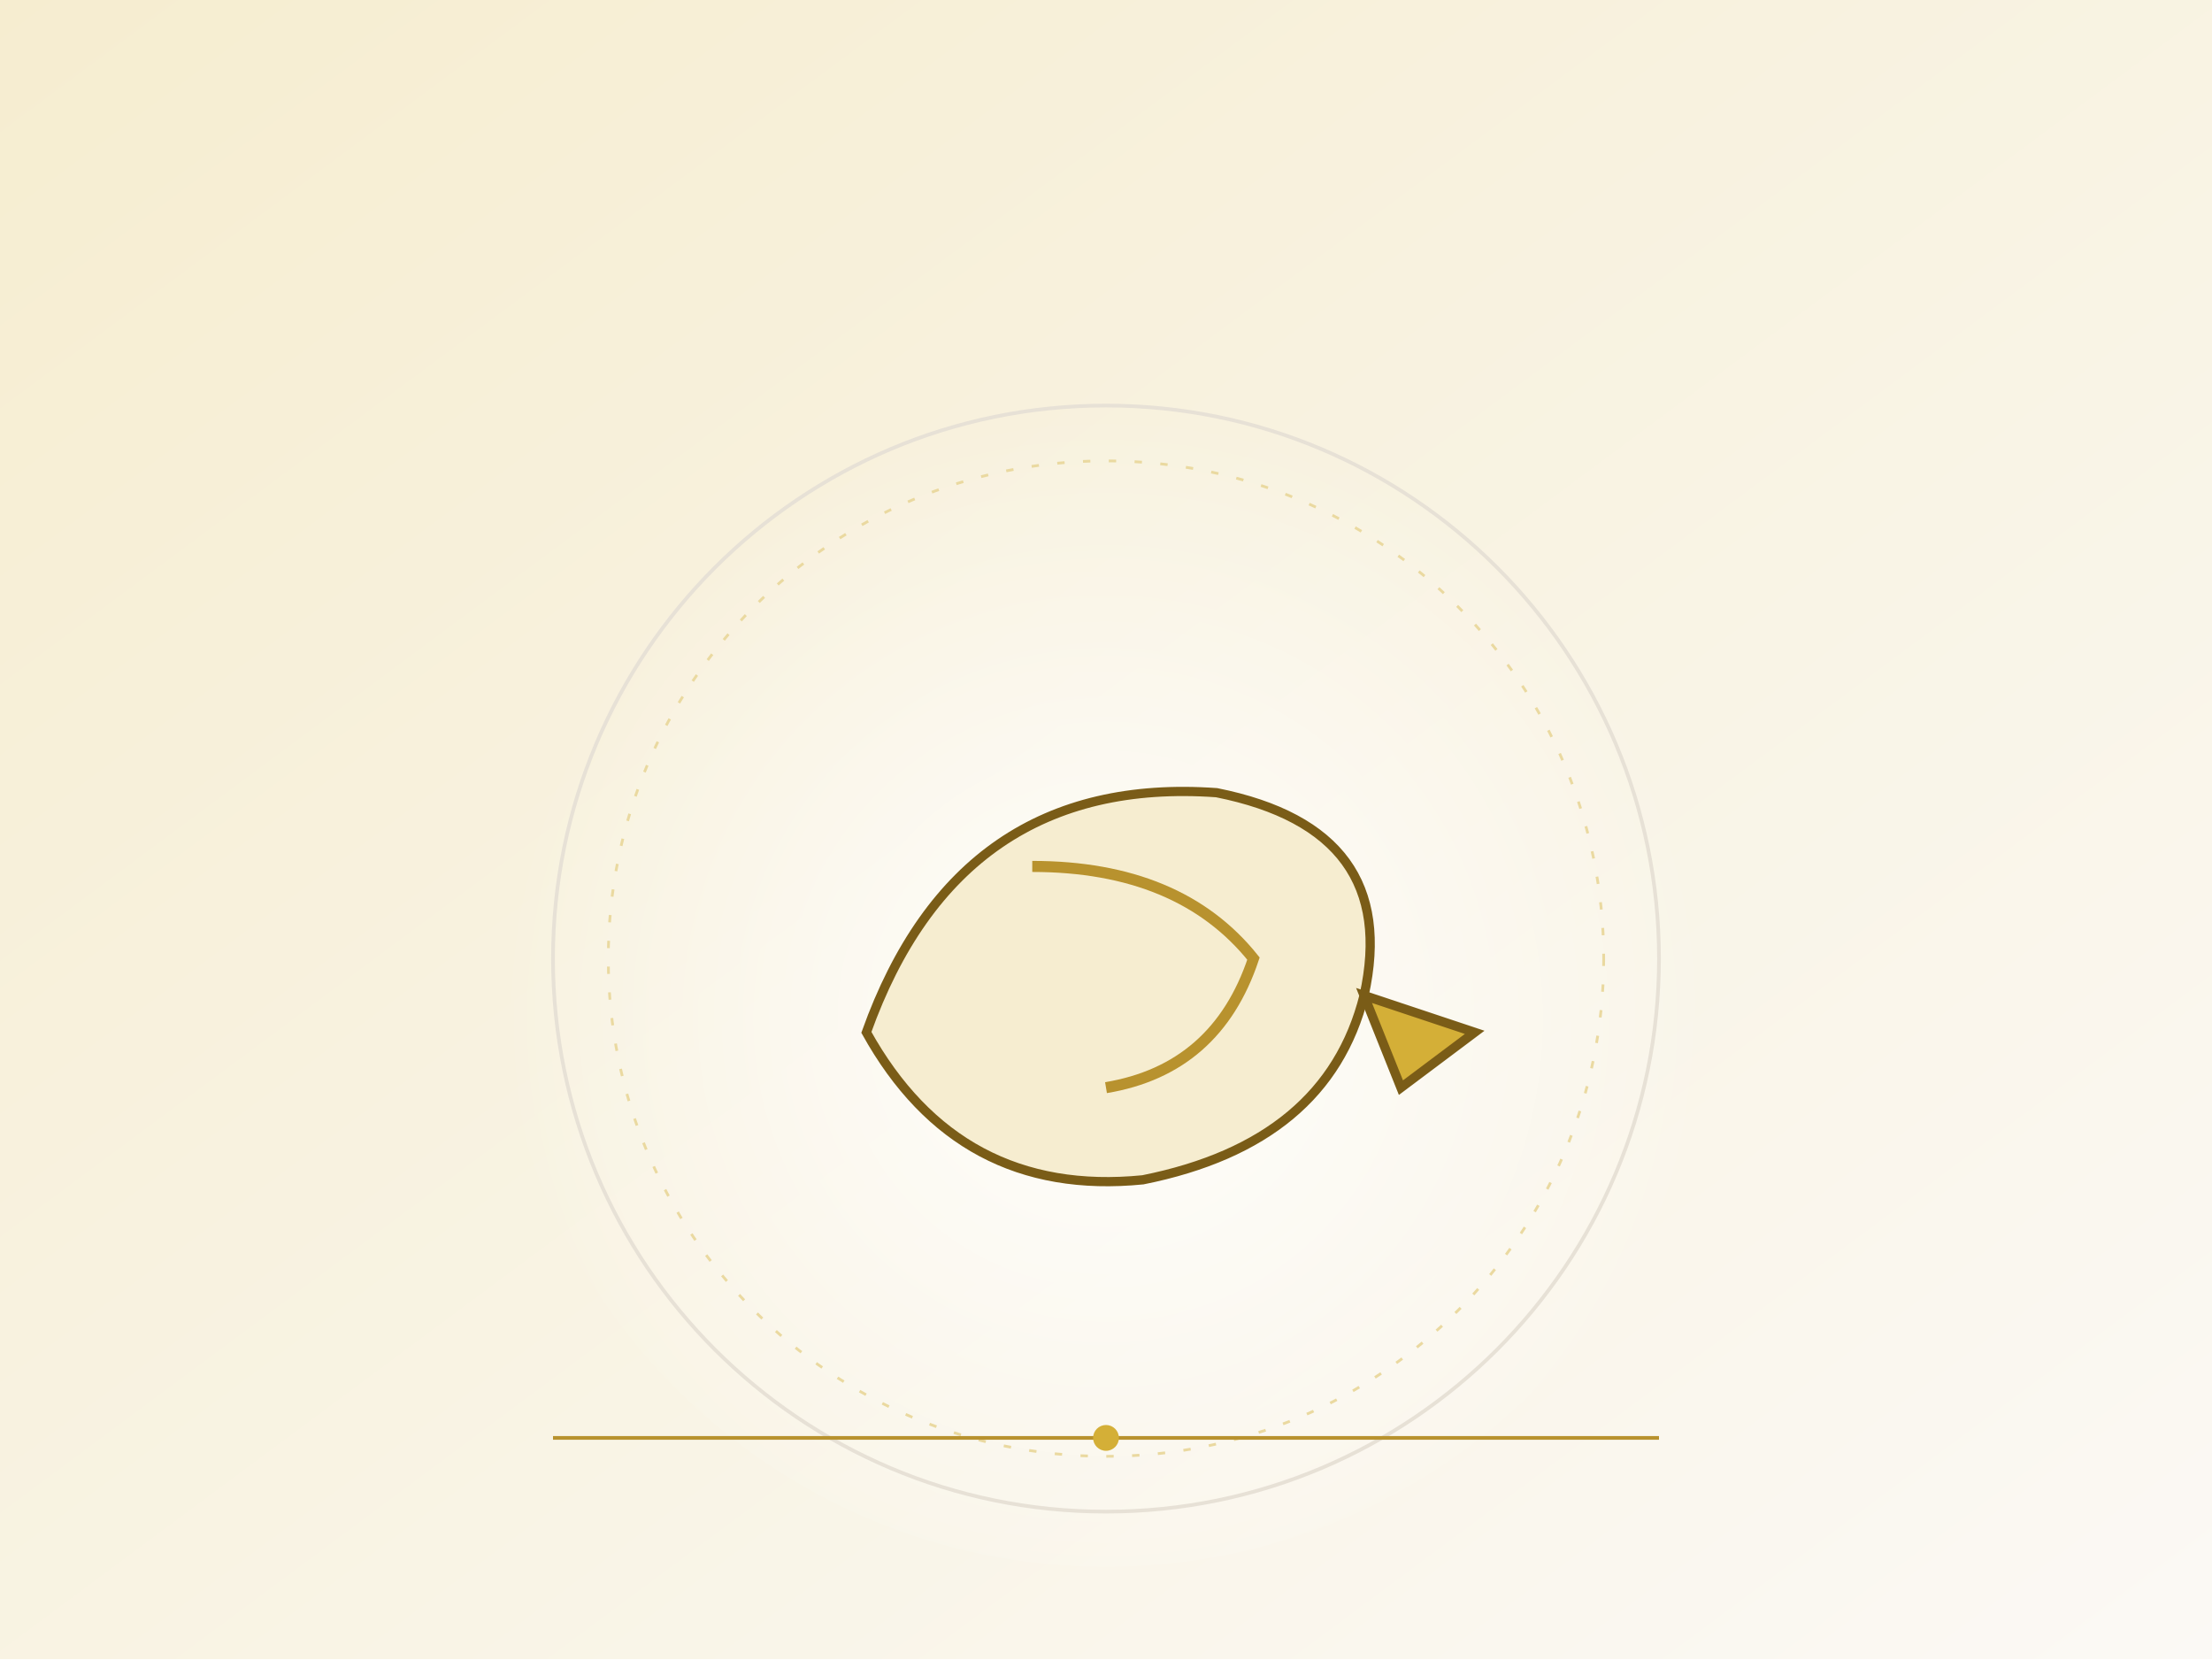
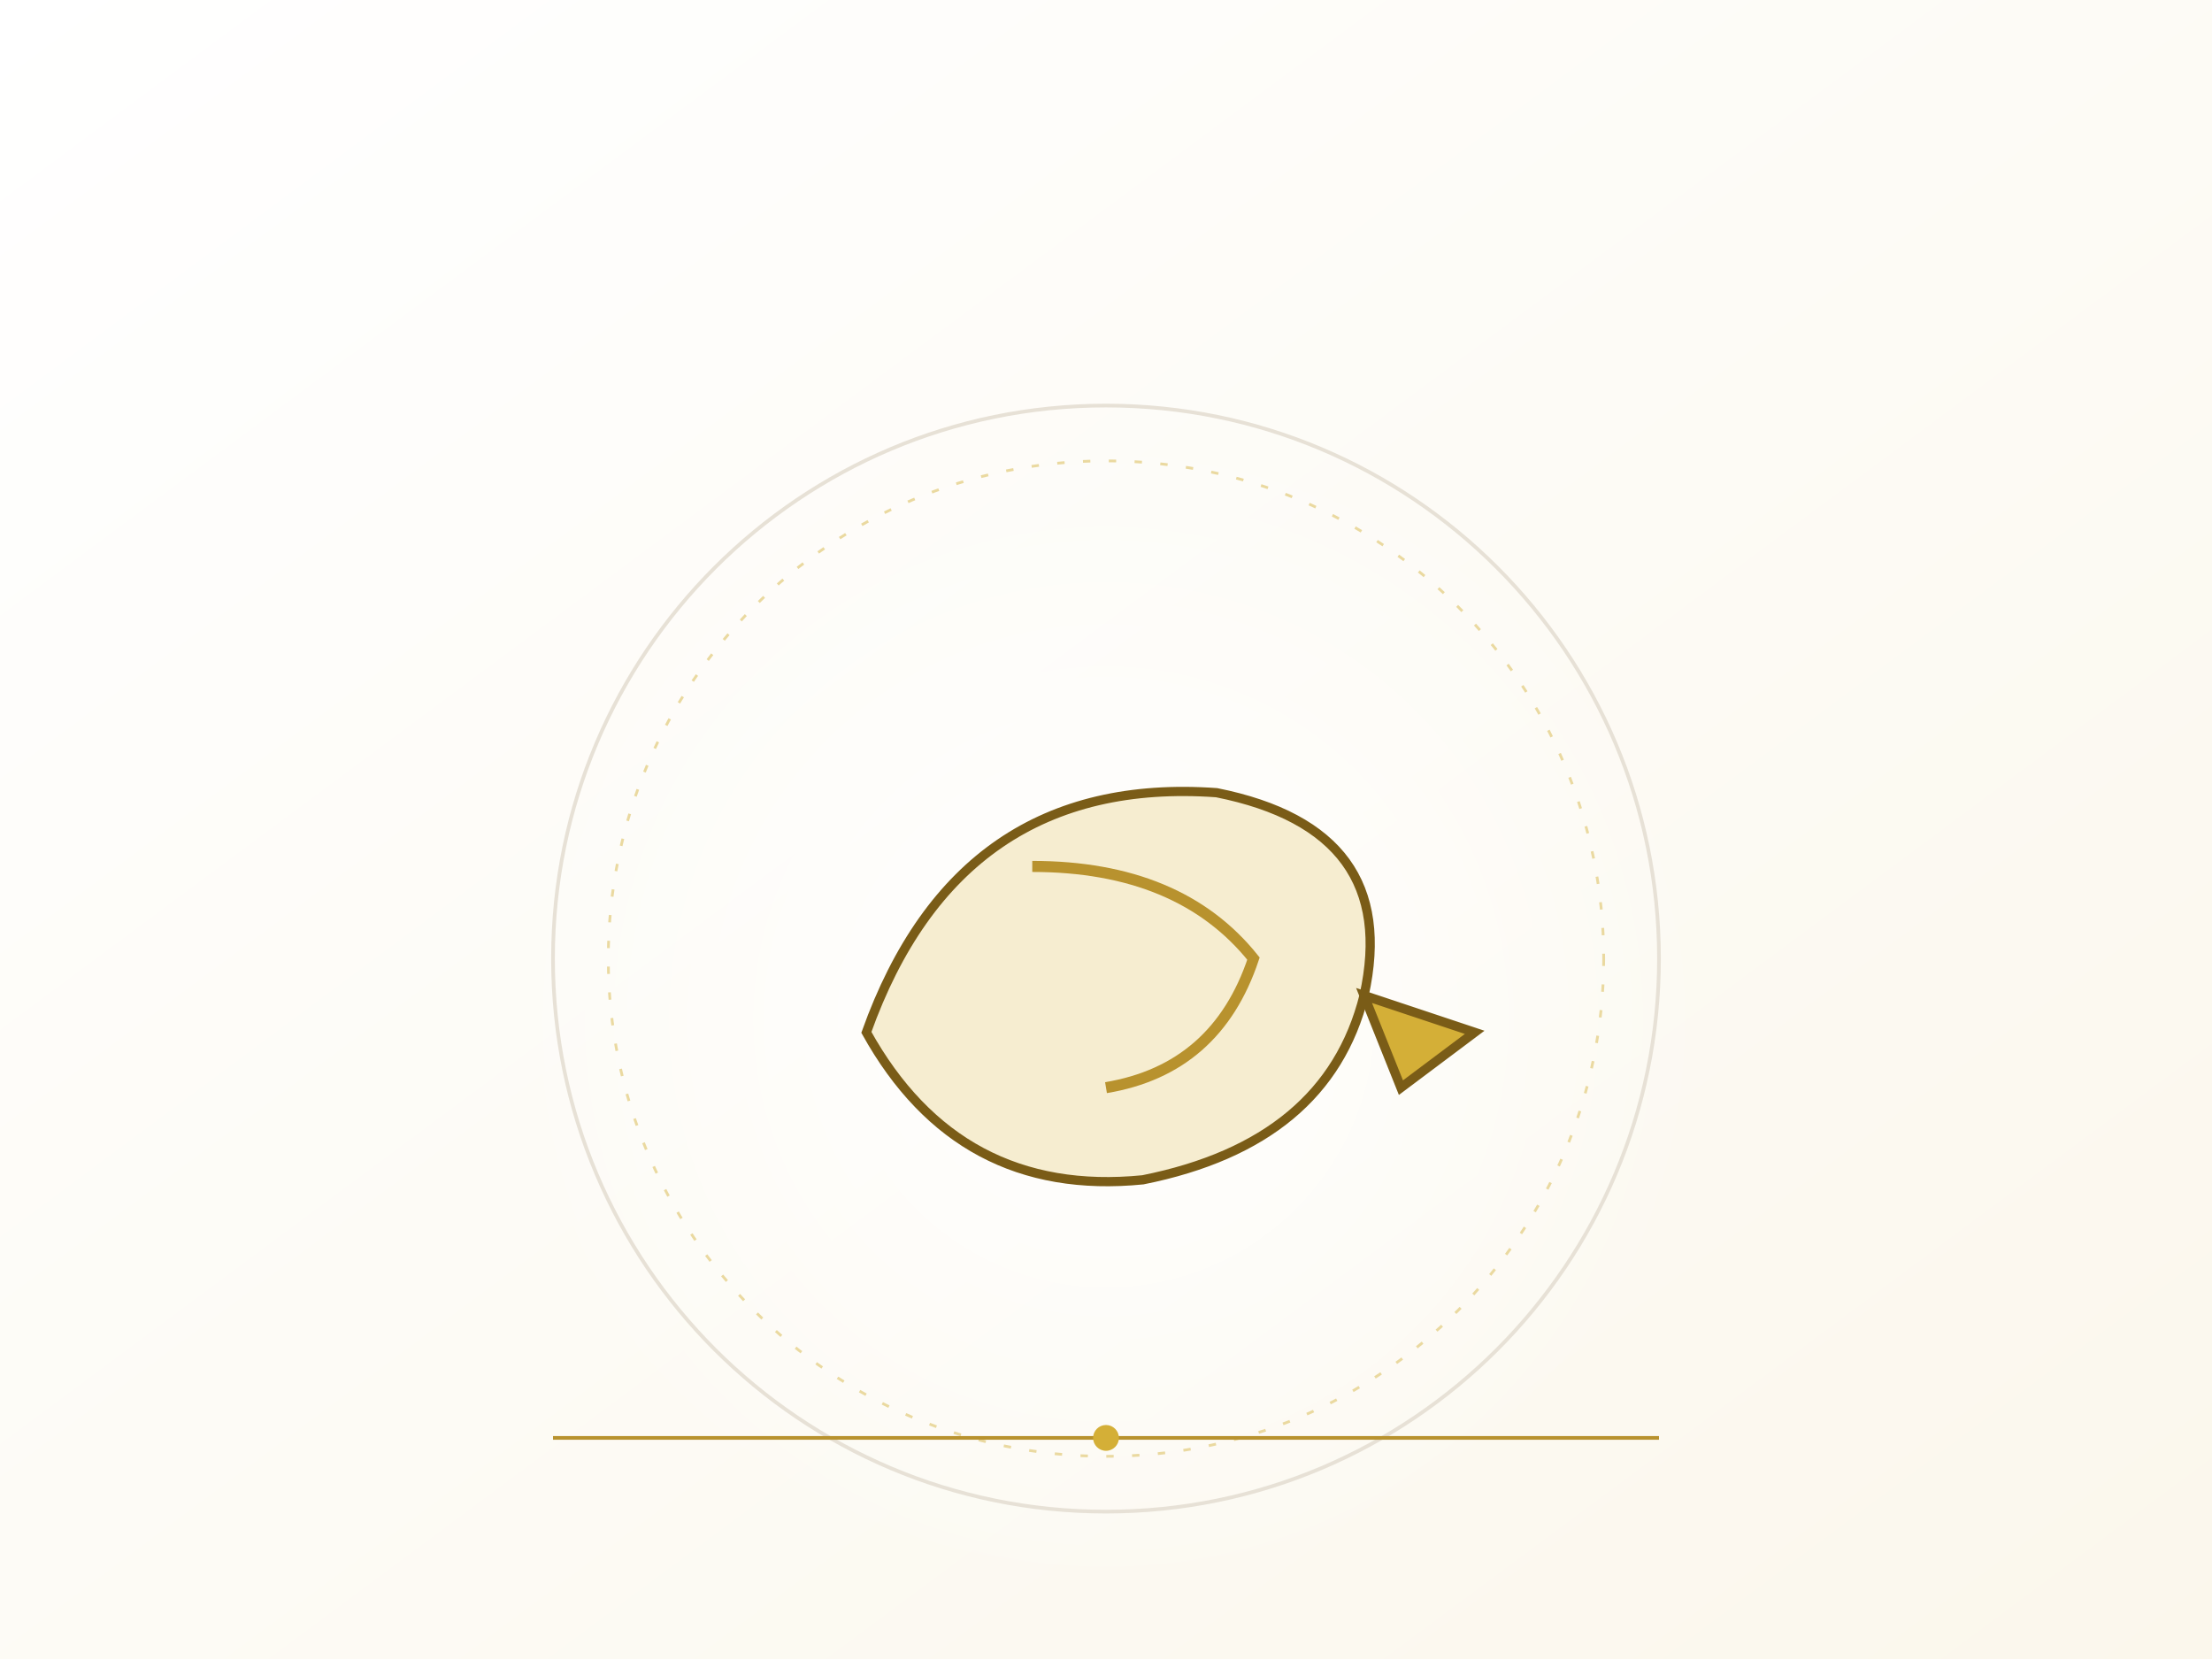
<svg xmlns="http://www.w3.org/2000/svg" viewBox="0 0 1200 900" width="1200" height="900" role="img">
  <defs>
    <linearGradient id="g" x1="0" y1="0" x2="1" y2="1">
-       <stop offset="0" stop-color="#F6EDD0" />
-       <stop offset="1" stop-color="#FBF9F5" />
+       <stop offset="0" stop-color="#FFFFFF" />
+       <stop offset="1" stop-color="#FBF7EC" />
    </linearGradient>
    <radialGradient id="r" cx="0.5" cy="0.55" r="0.5">
      <stop offset="0" stop-color="#FFFFFF" stop-opacity="0.9" />
      <stop offset="1" stop-color="#FFFFFF" stop-opacity="0" />
    </radialGradient>
  </defs>
  <rect width="1200" height="900" fill="url(#g)" />
  <circle cx="600" cy="520" r="330" fill="url(#r)" />
  <circle cx="600" cy="520" r="300" fill="none" stroke="#E7E1D6" stroke-width="2" />
  <circle cx="600" cy="520" r="270" fill="none" stroke="#EAD9A0" stroke-width="1.5" stroke-dasharray="4 10" />
  <g stroke="#7A5C17" stroke-width="5">
    <path d="M470 560 Q520 420 660 430 Q760 450 740 540 Q720 620 620 640 Q520 650 470 560Z" fill="#F6EDD0" />
    <path d="M560 470 Q640 470 680 520 Q660 580 600 590" fill="none" stroke="#B8922E" stroke-width="6" />
    <path d="M740 540 L800 560 L760 590Z" fill="#D4AF37" />
  </g>
  <path d="M300 780 L900 780" stroke="#B8922E" stroke-width="2" />
  <circle cx="600" cy="780" r="7" fill="#D4AF37" />
</svg>
